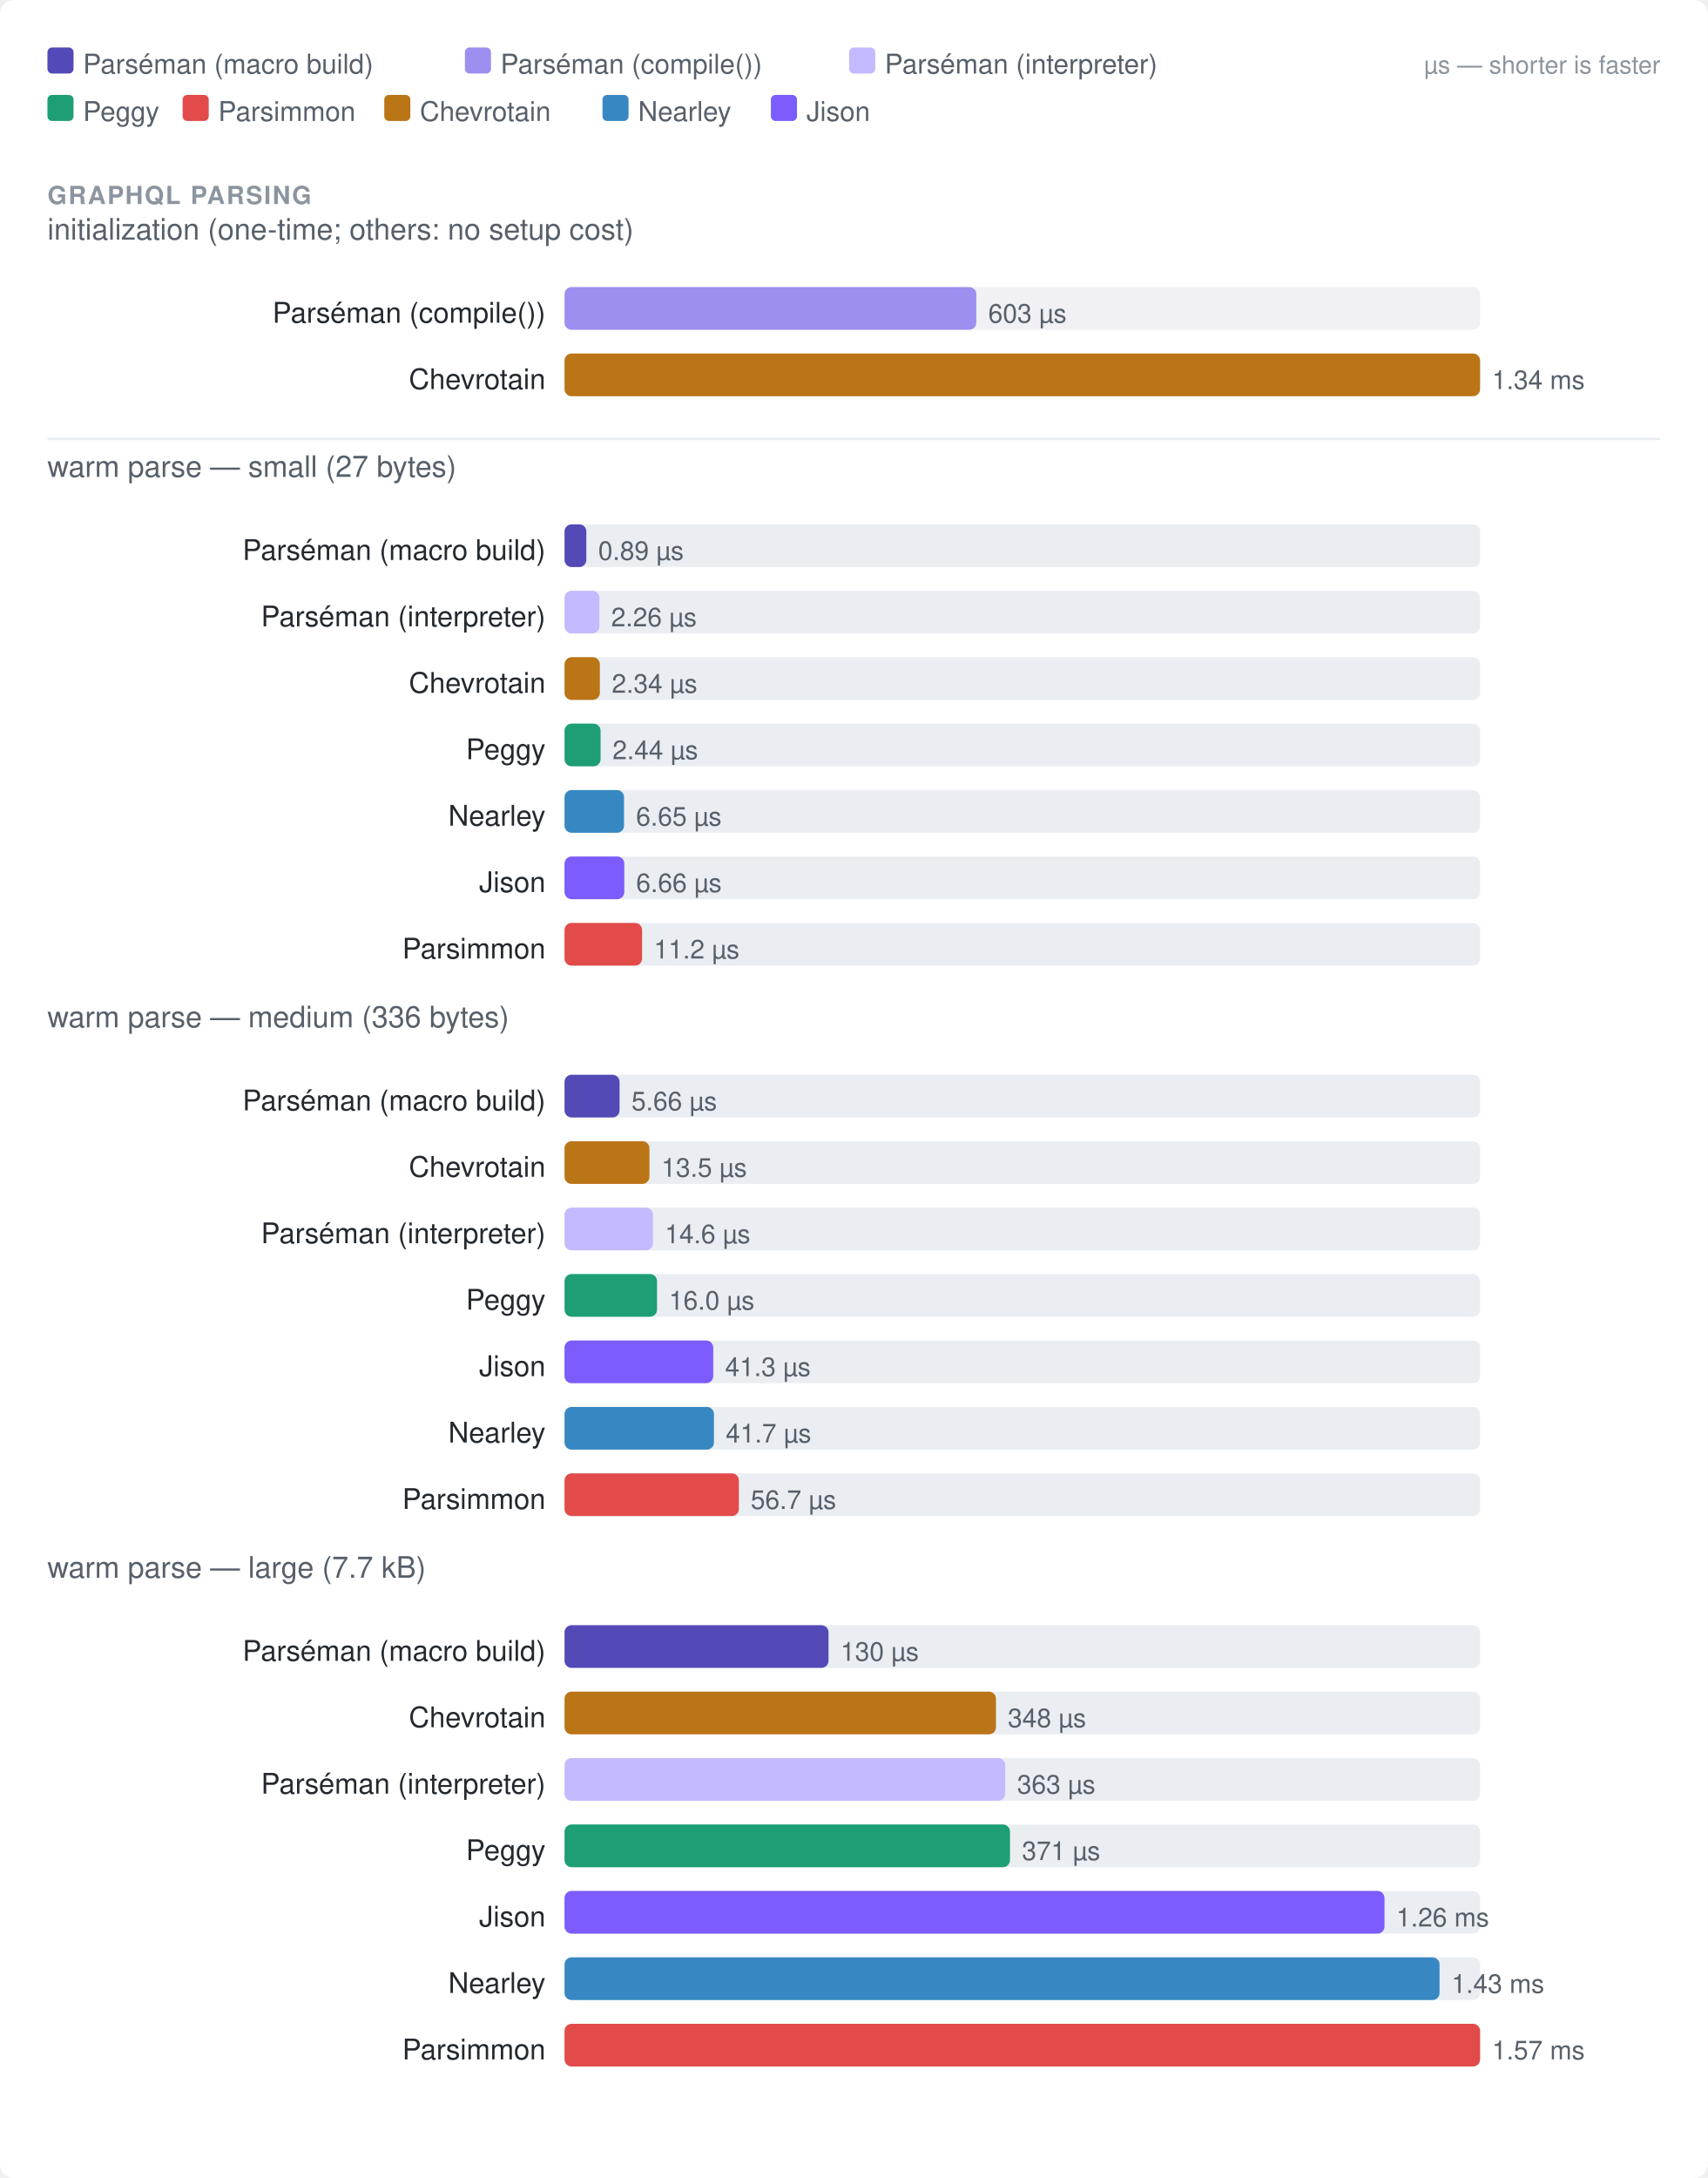
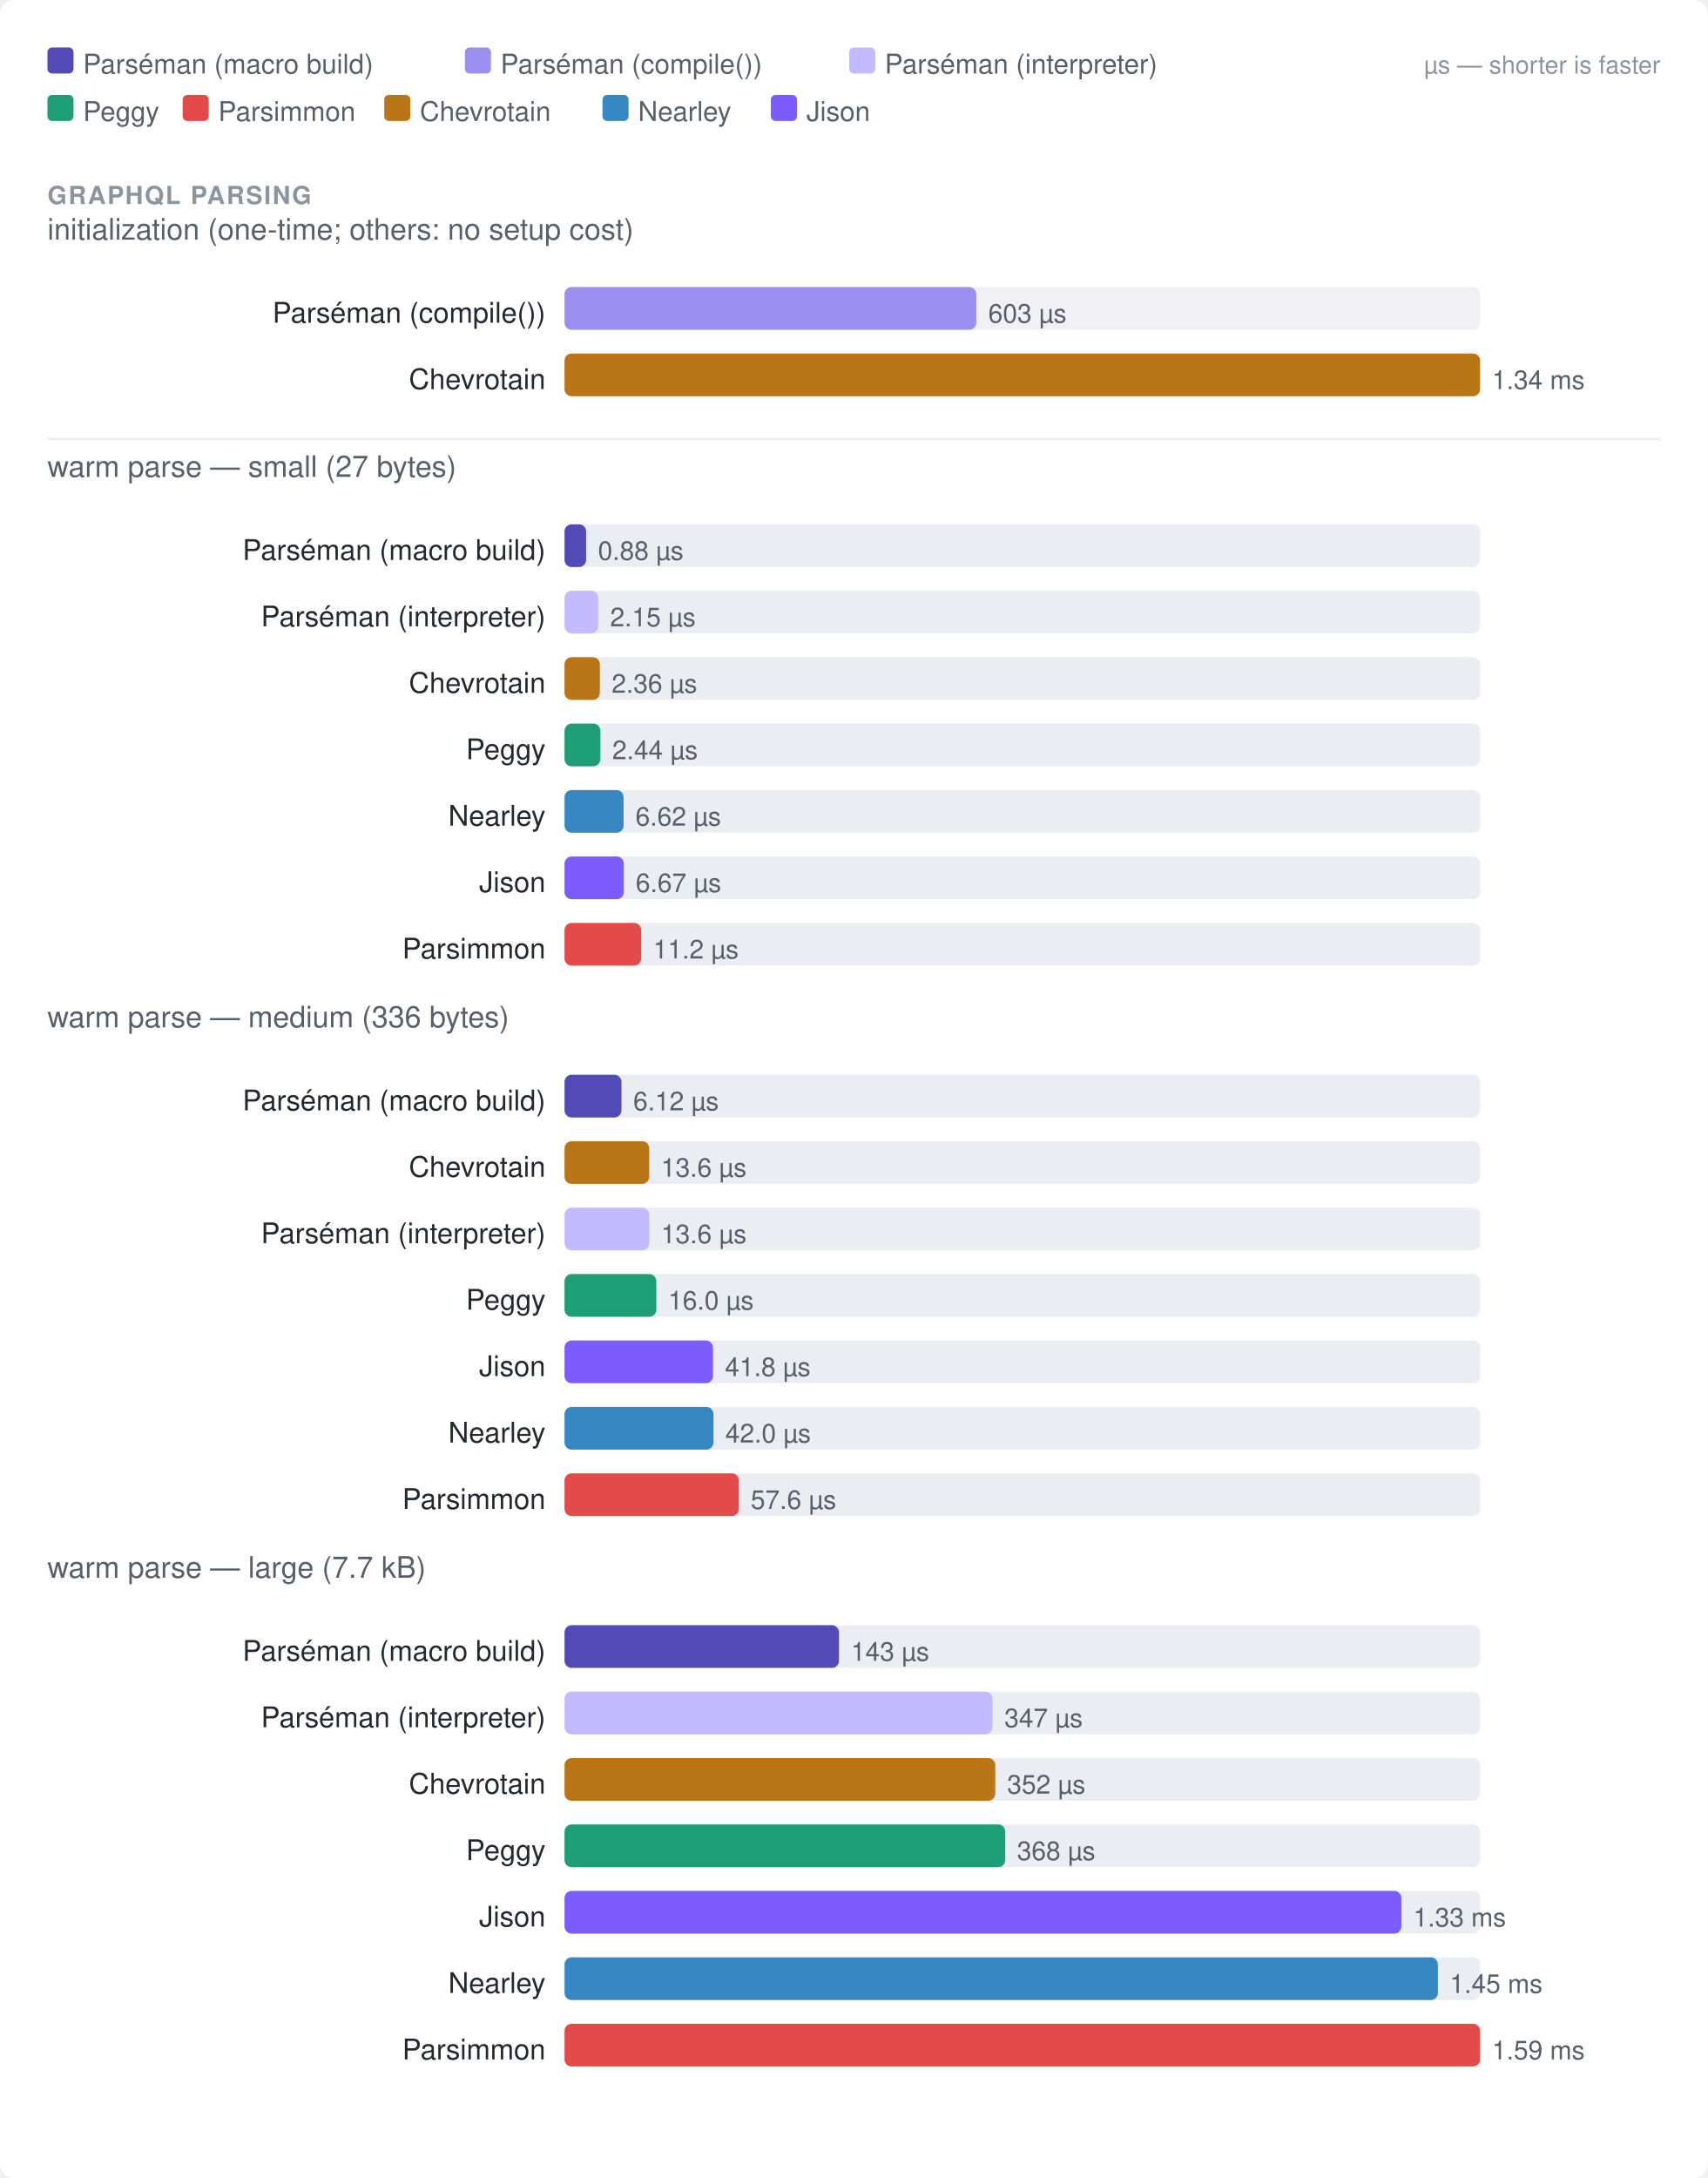
<svg xmlns="http://www.w3.org/2000/svg" viewBox="0 0 720 918" width="720" height="918">
  <rect width="720" height="918" fill="white" rx="6" />
  <rect x="20" y="20" width="11" height="11" rx="2" fill="#534AB7" />
  <text x="35" y="31" font-size="11.5" fill="#57606a" font-family="-apple-system,BlinkMacSystemFont,'Segoe UI',Helvetica,Arial,sans-serif">Parséman (macro build)</text>
  <rect x="196" y="20" width="11" height="11" rx="2" fill="#9B8FEF" />
  <text x="211" y="31" font-size="11.5" fill="#57606a" font-family="-apple-system,BlinkMacSystemFont,'Segoe UI',Helvetica,Arial,sans-serif">Parséman (compile())</text>
  <rect x="358" y="20" width="11" height="11" rx="2" fill="#C4BAFF" />
  <text x="373" y="31" font-size="11.5" fill="#57606a" font-family="-apple-system,BlinkMacSystemFont,'Segoe UI',Helvetica,Arial,sans-serif">Parséman (interpreter)</text>
  <rect x="20" y="40" width="11" height="11" rx="2" fill="#1D9E75" />
  <text x="35" y="51" font-size="11.5" fill="#57606a" font-family="-apple-system,BlinkMacSystemFont,'Segoe UI',Helvetica,Arial,sans-serif">Peggy</text>
  <rect x="77" y="40" width="11" height="11" rx="2" fill="#E24B4A" />
  <text x="92" y="51" font-size="11.5" fill="#57606a" font-family="-apple-system,BlinkMacSystemFont,'Segoe UI',Helvetica,Arial,sans-serif">Parsimmon</text>
  <rect x="162" y="40" width="11" height="11" rx="2" fill="#BA7517" />
  <text x="177" y="51" font-size="11.5" fill="#57606a" font-family="-apple-system,BlinkMacSystemFont,'Segoe UI',Helvetica,Arial,sans-serif">Chevrotain</text>
  <rect x="254" y="40" width="11" height="11" rx="2" fill="#3788C2" />
  <text x="269" y="51" font-size="11.5" fill="#57606a" font-family="-apple-system,BlinkMacSystemFont,'Segoe UI',Helvetica,Arial,sans-serif">Nearley</text>
  <rect x="325" y="40" width="11" height="11" rx="2" fill="#7C5CFC" />
  <text x="340" y="51" font-size="11.5" fill="#57606a" font-family="-apple-system,BlinkMacSystemFont,'Segoe UI',Helvetica,Arial,sans-serif">Jison</text>
  <text x="700" y="31" font-size="10.5" fill="#8c959f" text-anchor="end" font-family="-apple-system,BlinkMacSystemFont,'Segoe UI',Helvetica,Arial,sans-serif">µs — shorter is faster</text>
  <text x="20" y="86" font-size="10.5" font-weight="600" fill="#8c959f" letter-spacing="0.06em" font-family="-apple-system,BlinkMacSystemFont,'Segoe UI',Helvetica,Arial,sans-serif">GRAPHQL PARSING</text>
  <text x="20" y="101" font-size="12.5" fill="#57606a" font-family="-apple-system,BlinkMacSystemFont,'Segoe UI',Helvetica,Arial,sans-serif">initialization (one-time; others: no setup cost)</text>
  <text x="230" y="136" text-anchor="end" font-size="12" fill="#24292f" font-family="-apple-system,BlinkMacSystemFont,'Segoe UI',Helvetica,Arial,sans-serif">Parséman (compile())</text>
  <rect x="238" y="121" width="386" height="18" rx="3" fill="#f0f0f5" />
  <rect x="238" y="121" width="173.6" height="18" rx="3" fill="#9B8FEF" />
  <text x="416.639" y="136" font-size="11" fill="#57606a" font-family="-apple-system,BlinkMacSystemFont,'Segoe UI',Helvetica,Arial,sans-serif">603 µs</text>
  <text x="230" y="164" text-anchor="end" font-size="12" fill="#24292f" font-family="-apple-system,BlinkMacSystemFont,'Segoe UI',Helvetica,Arial,sans-serif">Chevrotain</text>
  <rect x="238" y="149" width="386" height="18" rx="3" fill="#f0f0f5" />
  <rect x="238" y="149" width="386.0" height="18" rx="3" fill="#BA7517" />
  <text x="629" y="164" font-size="11" fill="#57606a" font-family="-apple-system,BlinkMacSystemFont,'Segoe UI',Helvetica,Arial,sans-serif">1.34 ms</text>
  <line x1="20" y1="185" x2="700" y2="185" stroke="#eaeef2" stroke-width="1" />
  <text x="20" y="201" font-size="12.5" fill="#57606a" font-family="-apple-system,BlinkMacSystemFont,'Segoe UI',Helvetica,Arial,sans-serif">warm parse — small  (27 bytes)</text>
  <text x="230" y="236" text-anchor="end" font-size="12" fill="#24292f" font-family="-apple-system,BlinkMacSystemFont,'Segoe UI',Helvetica,Arial,sans-serif">Parséman (macro build)</text>
  <rect x="238" y="221" width="386" height="18" rx="3" fill="#eaeef2" />
-   <rect x="238" y="221" width="9.2" height="18" rx="3" fill="#534AB7" />
-   <text x="252.189" y="236" font-size="11" fill="#57606a" font-family="-apple-system,BlinkMacSystemFont,'Segoe UI',Helvetica,Arial,sans-serif">0.89 µs</text>
+   <rect x="238" y="221" width="9.1" height="18" rx="3" fill="#534AB7" />
+   <text x="252.1" y="236" font-size="11" fill="#57606a" font-family="-apple-system,BlinkMacSystemFont,'Segoe UI',Helvetica,Arial,sans-serif">0.88 µs</text>
  <text x="230" y="264" text-anchor="end" font-size="12" fill="#24292f" font-family="-apple-system,BlinkMacSystemFont,'Segoe UI',Helvetica,Arial,sans-serif">Parséman (interpreter)</text>
  <rect x="238" y="249" width="386" height="18" rx="3" fill="#eaeef2" />
-   <rect x="238" y="249" width="14.7" height="18" rx="3" fill="#C4BAFF" />
-   <text x="257.661" y="264" font-size="11" fill="#57606a" font-family="-apple-system,BlinkMacSystemFont,'Segoe UI',Helvetica,Arial,sans-serif">2.26 µs</text>
+   <rect x="238" y="249" width="14.2" height="18" rx="3" fill="#C4BAFF" />
+   <text x="257.212" y="264" font-size="11" fill="#57606a" font-family="-apple-system,BlinkMacSystemFont,'Segoe UI',Helvetica,Arial,sans-serif">2.15 µs</text>
  <text x="230" y="292" text-anchor="end" font-size="12" fill="#24292f" font-family="-apple-system,BlinkMacSystemFont,'Segoe UI',Helvetica,Arial,sans-serif">Chevrotain</text>
  <rect x="238" y="277" width="386" height="18" rx="3" fill="#eaeef2" />
  <rect x="238" y="277" width="14.9" height="18" rx="3" fill="#BA7517" />
-   <text x="257.921" y="292" font-size="11" fill="#57606a" font-family="-apple-system,BlinkMacSystemFont,'Segoe UI',Helvetica,Arial,sans-serif">2.34 µs</text>
+   <text x="257.868" y="292" font-size="11" fill="#57606a" font-family="-apple-system,BlinkMacSystemFont,'Segoe UI',Helvetica,Arial,sans-serif">2.36 µs</text>
  <text x="230" y="320" text-anchor="end" font-size="12" fill="#24292f" font-family="-apple-system,BlinkMacSystemFont,'Segoe UI',Helvetica,Arial,sans-serif">Peggy</text>
  <rect x="238" y="305" width="386" height="18" rx="3" fill="#eaeef2" />
-   <rect x="238" y="305" width="15.2" height="18" rx="3" fill="#1D9E75" />
-   <text x="258.224" y="320" font-size="11" fill="#57606a" font-family="-apple-system,BlinkMacSystemFont,'Segoe UI',Helvetica,Arial,sans-serif">2.44 µs</text>
+   <rect x="238" y="305" width="15.1" height="18" rx="3" fill="#1D9E75" />
+   <text x="258.115" y="320" font-size="11" fill="#57606a" font-family="-apple-system,BlinkMacSystemFont,'Segoe UI',Helvetica,Arial,sans-serif">2.44 µs</text>
  <text x="230" y="348" text-anchor="end" font-size="12" fill="#24292f" font-family="-apple-system,BlinkMacSystemFont,'Segoe UI',Helvetica,Arial,sans-serif">Nearley</text>
  <rect x="238" y="333" width="386" height="18" rx="3" fill="#eaeef2" />
-   <rect x="238" y="333" width="25.1" height="18" rx="3" fill="#3788C2" />
-   <text x="268.148" y="348" font-size="11" fill="#57606a" font-family="-apple-system,BlinkMacSystemFont,'Segoe UI',Helvetica,Arial,sans-serif">6.65 µs</text>
+   <rect x="238" y="333" width="24.9" height="18" rx="3" fill="#3788C2" />
+   <text x="267.913" y="348" font-size="11" fill="#57606a" font-family="-apple-system,BlinkMacSystemFont,'Segoe UI',Helvetica,Arial,sans-serif">6.62 µs</text>
  <text x="230" y="376" text-anchor="end" font-size="12" fill="#24292f" font-family="-apple-system,BlinkMacSystemFont,'Segoe UI',Helvetica,Arial,sans-serif">Jison</text>
  <rect x="238" y="361" width="386" height="18" rx="3" fill="#eaeef2" />
-   <rect x="238" y="361" width="25.2" height="18" rx="3" fill="#7C5CFC" />
-   <text x="268.181" y="376" font-size="11" fill="#57606a" font-family="-apple-system,BlinkMacSystemFont,'Segoe UI',Helvetica,Arial,sans-serif">6.66 µs</text>
+   <rect x="238" y="361" width="25.0" height="18" rx="3" fill="#7C5CFC" />
+   <text x="268.006" y="376" font-size="11" fill="#57606a" font-family="-apple-system,BlinkMacSystemFont,'Segoe UI',Helvetica,Arial,sans-serif">6.67 µs</text>
  <text x="230" y="404" text-anchor="end" font-size="12" fill="#24292f" font-family="-apple-system,BlinkMacSystemFont,'Segoe UI',Helvetica,Arial,sans-serif">Parsimmon</text>
  <rect x="238" y="389" width="386" height="18" rx="3" fill="#eaeef2" />
-   <rect x="238" y="389" width="32.7" height="18" rx="3" fill="#E24B4A" />
-   <text x="275.662" y="404" font-size="11" fill="#57606a" font-family="-apple-system,BlinkMacSystemFont,'Segoe UI',Helvetica,Arial,sans-serif">11.2 µs</text>
+   <rect x="238" y="389" width="32.3" height="18" rx="3" fill="#E24B4A" />
+   <text x="275.345" y="404" font-size="11" fill="#57606a" font-family="-apple-system,BlinkMacSystemFont,'Segoe UI',Helvetica,Arial,sans-serif">11.2 µs</text>
  <text x="20" y="433" font-size="12.5" fill="#57606a" font-family="-apple-system,BlinkMacSystemFont,'Segoe UI',Helvetica,Arial,sans-serif">warm parse — medium  (336 bytes)</text>
  <text x="230" y="468" text-anchor="end" font-size="12" fill="#24292f" font-family="-apple-system,BlinkMacSystemFont,'Segoe UI',Helvetica,Arial,sans-serif">Parséman (macro build)</text>
  <rect x="238" y="453" width="386" height="18" rx="3" fill="#eaeef2" />
-   <rect x="238" y="453" width="23.2" height="18" rx="3" fill="#534AB7" />
-   <text x="266.204" y="468" font-size="11" fill="#57606a" font-family="-apple-system,BlinkMacSystemFont,'Segoe UI',Helvetica,Arial,sans-serif">5.66 µs</text>
+   <rect x="238" y="453" width="24.0" height="18" rx="3" fill="#534AB7" />
+   <text x="266.97" y="468" font-size="11" fill="#57606a" font-family="-apple-system,BlinkMacSystemFont,'Segoe UI',Helvetica,Arial,sans-serif">6.12 µs</text>
  <text x="230" y="496" text-anchor="end" font-size="12" fill="#24292f" font-family="-apple-system,BlinkMacSystemFont,'Segoe UI',Helvetica,Arial,sans-serif">Chevrotain</text>
  <rect x="238" y="481" width="386" height="18" rx="3" fill="#eaeef2" />
-   <rect x="238" y="481" width="35.8" height="18" rx="3" fill="#BA7517" />
-   <text x="278.82" y="496" font-size="11" fill="#57606a" font-family="-apple-system,BlinkMacSystemFont,'Segoe UI',Helvetica,Arial,sans-serif">13.5 µs</text>
+   <rect x="238" y="481" width="35.7" height="18" rx="3" fill="#BA7517" />
+   <text x="278.668" y="496" font-size="11" fill="#57606a" font-family="-apple-system,BlinkMacSystemFont,'Segoe UI',Helvetica,Arial,sans-serif">13.6 µs</text>
  <text x="230" y="524" text-anchor="end" font-size="12" fill="#24292f" font-family="-apple-system,BlinkMacSystemFont,'Segoe UI',Helvetica,Arial,sans-serif">Parséman (interpreter)</text>
  <rect x="238" y="509" width="386" height="18" rx="3" fill="#eaeef2" />
-   <rect x="238" y="509" width="37.3" height="18" rx="3" fill="#C4BAFF" />
-   <text x="280.264" y="524" font-size="11" fill="#57606a" font-family="-apple-system,BlinkMacSystemFont,'Segoe UI',Helvetica,Arial,sans-serif">14.6 µs</text>
+   <rect x="238" y="509" width="35.7" height="18" rx="3" fill="#C4BAFF" />
+   <text x="278.678" y="524" font-size="11" fill="#57606a" font-family="-apple-system,BlinkMacSystemFont,'Segoe UI',Helvetica,Arial,sans-serif">13.6 µs</text>
  <text x="230" y="552" text-anchor="end" font-size="12" fill="#24292f" font-family="-apple-system,BlinkMacSystemFont,'Segoe UI',Helvetica,Arial,sans-serif">Peggy</text>
  <rect x="238" y="537" width="386" height="18" rx="3" fill="#eaeef2" />
-   <rect x="238" y="537" width="39.0" height="18" rx="3" fill="#1D9E75" />
-   <text x="281.999" y="552" font-size="11" fill="#57606a" font-family="-apple-system,BlinkMacSystemFont,'Segoe UI',Helvetica,Arial,sans-serif">16.0 µs</text>
+   <rect x="238" y="537" width="38.7" height="18" rx="3" fill="#1D9E75" />
+   <text x="281.692" y="552" font-size="11" fill="#57606a" font-family="-apple-system,BlinkMacSystemFont,'Segoe UI',Helvetica,Arial,sans-serif">16.0 µs</text>
  <text x="230" y="580" text-anchor="end" font-size="12" fill="#24292f" font-family="-apple-system,BlinkMacSystemFont,'Segoe UI',Helvetica,Arial,sans-serif">Jison</text>
  <rect x="238" y="565" width="386" height="18" rx="3" fill="#eaeef2" />
-   <rect x="238" y="565" width="62.7" height="18" rx="3" fill="#7C5CFC" />
-   <text x="305.693" y="580" font-size="11" fill="#57606a" font-family="-apple-system,BlinkMacSystemFont,'Segoe UI',Helvetica,Arial,sans-serif">41.3 µs</text>
+   <rect x="238" y="565" width="62.6" height="18" rx="3" fill="#7C5CFC" />
+   <text x="305.638" y="580" font-size="11" fill="#57606a" font-family="-apple-system,BlinkMacSystemFont,'Segoe UI',Helvetica,Arial,sans-serif">41.8 µs</text>
  <text x="230" y="608" text-anchor="end" font-size="12" fill="#24292f" font-family="-apple-system,BlinkMacSystemFont,'Segoe UI',Helvetica,Arial,sans-serif">Nearley</text>
  <rect x="238" y="593" width="386" height="18" rx="3" fill="#eaeef2" />
-   <rect x="238" y="593" width="63.0" height="18" rx="3" fill="#3788C2" />
-   <text x="305.961" y="608" font-size="11" fill="#57606a" font-family="-apple-system,BlinkMacSystemFont,'Segoe UI',Helvetica,Arial,sans-serif">41.7 µs</text>
+   <rect x="238" y="593" width="62.8" height="18" rx="3" fill="#3788C2" />
+   <text x="305.788" y="608" font-size="11" fill="#57606a" font-family="-apple-system,BlinkMacSystemFont,'Segoe UI',Helvetica,Arial,sans-serif">42.0 µs</text>
  <text x="230" y="636" text-anchor="end" font-size="12" fill="#24292f" font-family="-apple-system,BlinkMacSystemFont,'Segoe UI',Helvetica,Arial,sans-serif">Parsimmon</text>
  <rect x="238" y="621" width="386" height="18" rx="3" fill="#eaeef2" />
  <rect x="238" y="621" width="73.5" height="18" rx="3" fill="#E24B4A" />
-   <text x="316.463" y="636" font-size="11" fill="#57606a" font-family="-apple-system,BlinkMacSystemFont,'Segoe UI',Helvetica,Arial,sans-serif">56.7 µs</text>
+   <text x="316.494" y="636" font-size="11" fill="#57606a" font-family="-apple-system,BlinkMacSystemFont,'Segoe UI',Helvetica,Arial,sans-serif">57.6 µs</text>
  <text x="20" y="665" font-size="12.5" fill="#57606a" font-family="-apple-system,BlinkMacSystemFont,'Segoe UI',Helvetica,Arial,sans-serif">warm parse — large  (7.7 kB)</text>
  <text x="230" y="700" text-anchor="end" font-size="12" fill="#24292f" font-family="-apple-system,BlinkMacSystemFont,'Segoe UI',Helvetica,Arial,sans-serif">Parséman (macro build)</text>
  <rect x="238" y="685" width="386" height="18" rx="3" fill="#eaeef2" />
-   <rect x="238" y="685" width="111.3" height="18" rx="3" fill="#534AB7" />
-   <text x="354.345" y="700" font-size="11" fill="#57606a" font-family="-apple-system,BlinkMacSystemFont,'Segoe UI',Helvetica,Arial,sans-serif">130 µs</text>
-   <text x="230" y="728" text-anchor="end" font-size="12" fill="#24292f" font-family="-apple-system,BlinkMacSystemFont,'Segoe UI',Helvetica,Arial,sans-serif">Chevrotain</text>
+   <rect x="238" y="685" width="115.7" height="18" rx="3" fill="#534AB7" />
+   <text x="358.735" y="700" font-size="11" fill="#57606a" font-family="-apple-system,BlinkMacSystemFont,'Segoe UI',Helvetica,Arial,sans-serif">143 µs</text>
+   <text x="230" y="728" text-anchor="end" font-size="12" fill="#24292f" font-family="-apple-system,BlinkMacSystemFont,'Segoe UI',Helvetica,Arial,sans-serif">Parséman (interpreter)</text>
  <rect x="238" y="713" width="386" height="18" rx="3" fill="#eaeef2" />
-   <rect x="238" y="713" width="181.9" height="18" rx="3" fill="#BA7517" />
-   <text x="424.882" y="728" font-size="11" fill="#57606a" font-family="-apple-system,BlinkMacSystemFont,'Segoe UI',Helvetica,Arial,sans-serif">348 µs</text>
-   <text x="230" y="756" text-anchor="end" font-size="12" fill="#24292f" font-family="-apple-system,BlinkMacSystemFont,'Segoe UI',Helvetica,Arial,sans-serif">Parséman (interpreter)</text>
+   <rect x="238" y="713" width="180.4" height="18" rx="3" fill="#C4BAFF" />
+   <text x="423.448" y="728" font-size="11" fill="#57606a" font-family="-apple-system,BlinkMacSystemFont,'Segoe UI',Helvetica,Arial,sans-serif">347 µs</text>
+   <text x="230" y="756" text-anchor="end" font-size="12" fill="#24292f" font-family="-apple-system,BlinkMacSystemFont,'Segoe UI',Helvetica,Arial,sans-serif">Chevrotain</text>
  <rect x="238" y="741" width="386" height="18" rx="3" fill="#eaeef2" />
-   <rect x="238" y="741" width="185.8" height="18" rx="3" fill="#C4BAFF" />
-   <text x="428.802" y="756" font-size="11" fill="#57606a" font-family="-apple-system,BlinkMacSystemFont,'Segoe UI',Helvetica,Arial,sans-serif">363 µs</text>
+   <rect x="238" y="741" width="181.6" height="18" rx="3" fill="#BA7517" />
+   <text x="424.596" y="756" font-size="11" fill="#57606a" font-family="-apple-system,BlinkMacSystemFont,'Segoe UI',Helvetica,Arial,sans-serif">352 µs</text>
  <text x="230" y="784" text-anchor="end" font-size="12" fill="#24292f" font-family="-apple-system,BlinkMacSystemFont,'Segoe UI',Helvetica,Arial,sans-serif">Peggy</text>
  <rect x="238" y="769" width="386" height="18" rx="3" fill="#eaeef2" />
-   <rect x="238" y="769" width="187.8" height="18" rx="3" fill="#1D9E75" />
-   <text x="430.849" y="784" font-size="11" fill="#57606a" font-family="-apple-system,BlinkMacSystemFont,'Segoe UI',Helvetica,Arial,sans-serif">371 µs</text>
+   <rect x="238" y="769" width="185.8" height="18" rx="3" fill="#1D9E75" />
+   <text x="428.777" y="784" font-size="11" fill="#57606a" font-family="-apple-system,BlinkMacSystemFont,'Segoe UI',Helvetica,Arial,sans-serif">368 µs</text>
  <text x="230" y="812" text-anchor="end" font-size="12" fill="#24292f" font-family="-apple-system,BlinkMacSystemFont,'Segoe UI',Helvetica,Arial,sans-serif">Jison</text>
  <rect x="238" y="797" width="386" height="18" rx="3" fill="#eaeef2" />
-   <rect x="238" y="797" width="345.7" height="18" rx="3" fill="#7C5CFC" />
-   <text x="588.672" y="812" font-size="11" fill="#57606a" font-family="-apple-system,BlinkMacSystemFont,'Segoe UI',Helvetica,Arial,sans-serif">1.26 ms</text>
+   <rect x="238" y="797" width="352.8" height="18" rx="3" fill="#7C5CFC" />
+   <text x="595.803" y="812" font-size="11" fill="#57606a" font-family="-apple-system,BlinkMacSystemFont,'Segoe UI',Helvetica,Arial,sans-serif">1.33 ms</text>
  <text x="230" y="840" text-anchor="end" font-size="12" fill="#24292f" font-family="-apple-system,BlinkMacSystemFont,'Segoe UI',Helvetica,Arial,sans-serif">Nearley</text>
  <rect x="238" y="825" width="386" height="18" rx="3" fill="#eaeef2" />
-   <rect x="238" y="825" width="368.9" height="18" rx="3" fill="#3788C2" />
-   <text x="611.945" y="840" font-size="11" fill="#57606a" font-family="-apple-system,BlinkMacSystemFont,'Segoe UI',Helvetica,Arial,sans-serif">1.43 ms</text>
+   <rect x="238" y="825" width="368.2" height="18" rx="3" fill="#3788C2" />
+   <text x="611.202" y="840" font-size="11" fill="#57606a" font-family="-apple-system,BlinkMacSystemFont,'Segoe UI',Helvetica,Arial,sans-serif">1.45 ms</text>
  <text x="230" y="868" text-anchor="end" font-size="12" fill="#24292f" font-family="-apple-system,BlinkMacSystemFont,'Segoe UI',Helvetica,Arial,sans-serif">Parsimmon</text>
  <rect x="238" y="853" width="386" height="18" rx="3" fill="#eaeef2" />
  <rect x="238" y="853" width="386.0" height="18" rx="3" fill="#E24B4A" />
-   <text x="629" y="868" font-size="11" fill="#57606a" font-family="-apple-system,BlinkMacSystemFont,'Segoe UI',Helvetica,Arial,sans-serif">1.57 ms</text>
+   <text x="629" y="868" font-size="11" fill="#57606a" font-family="-apple-system,BlinkMacSystemFont,'Segoe UI',Helvetica,Arial,sans-serif">1.59 ms</text>
</svg>
